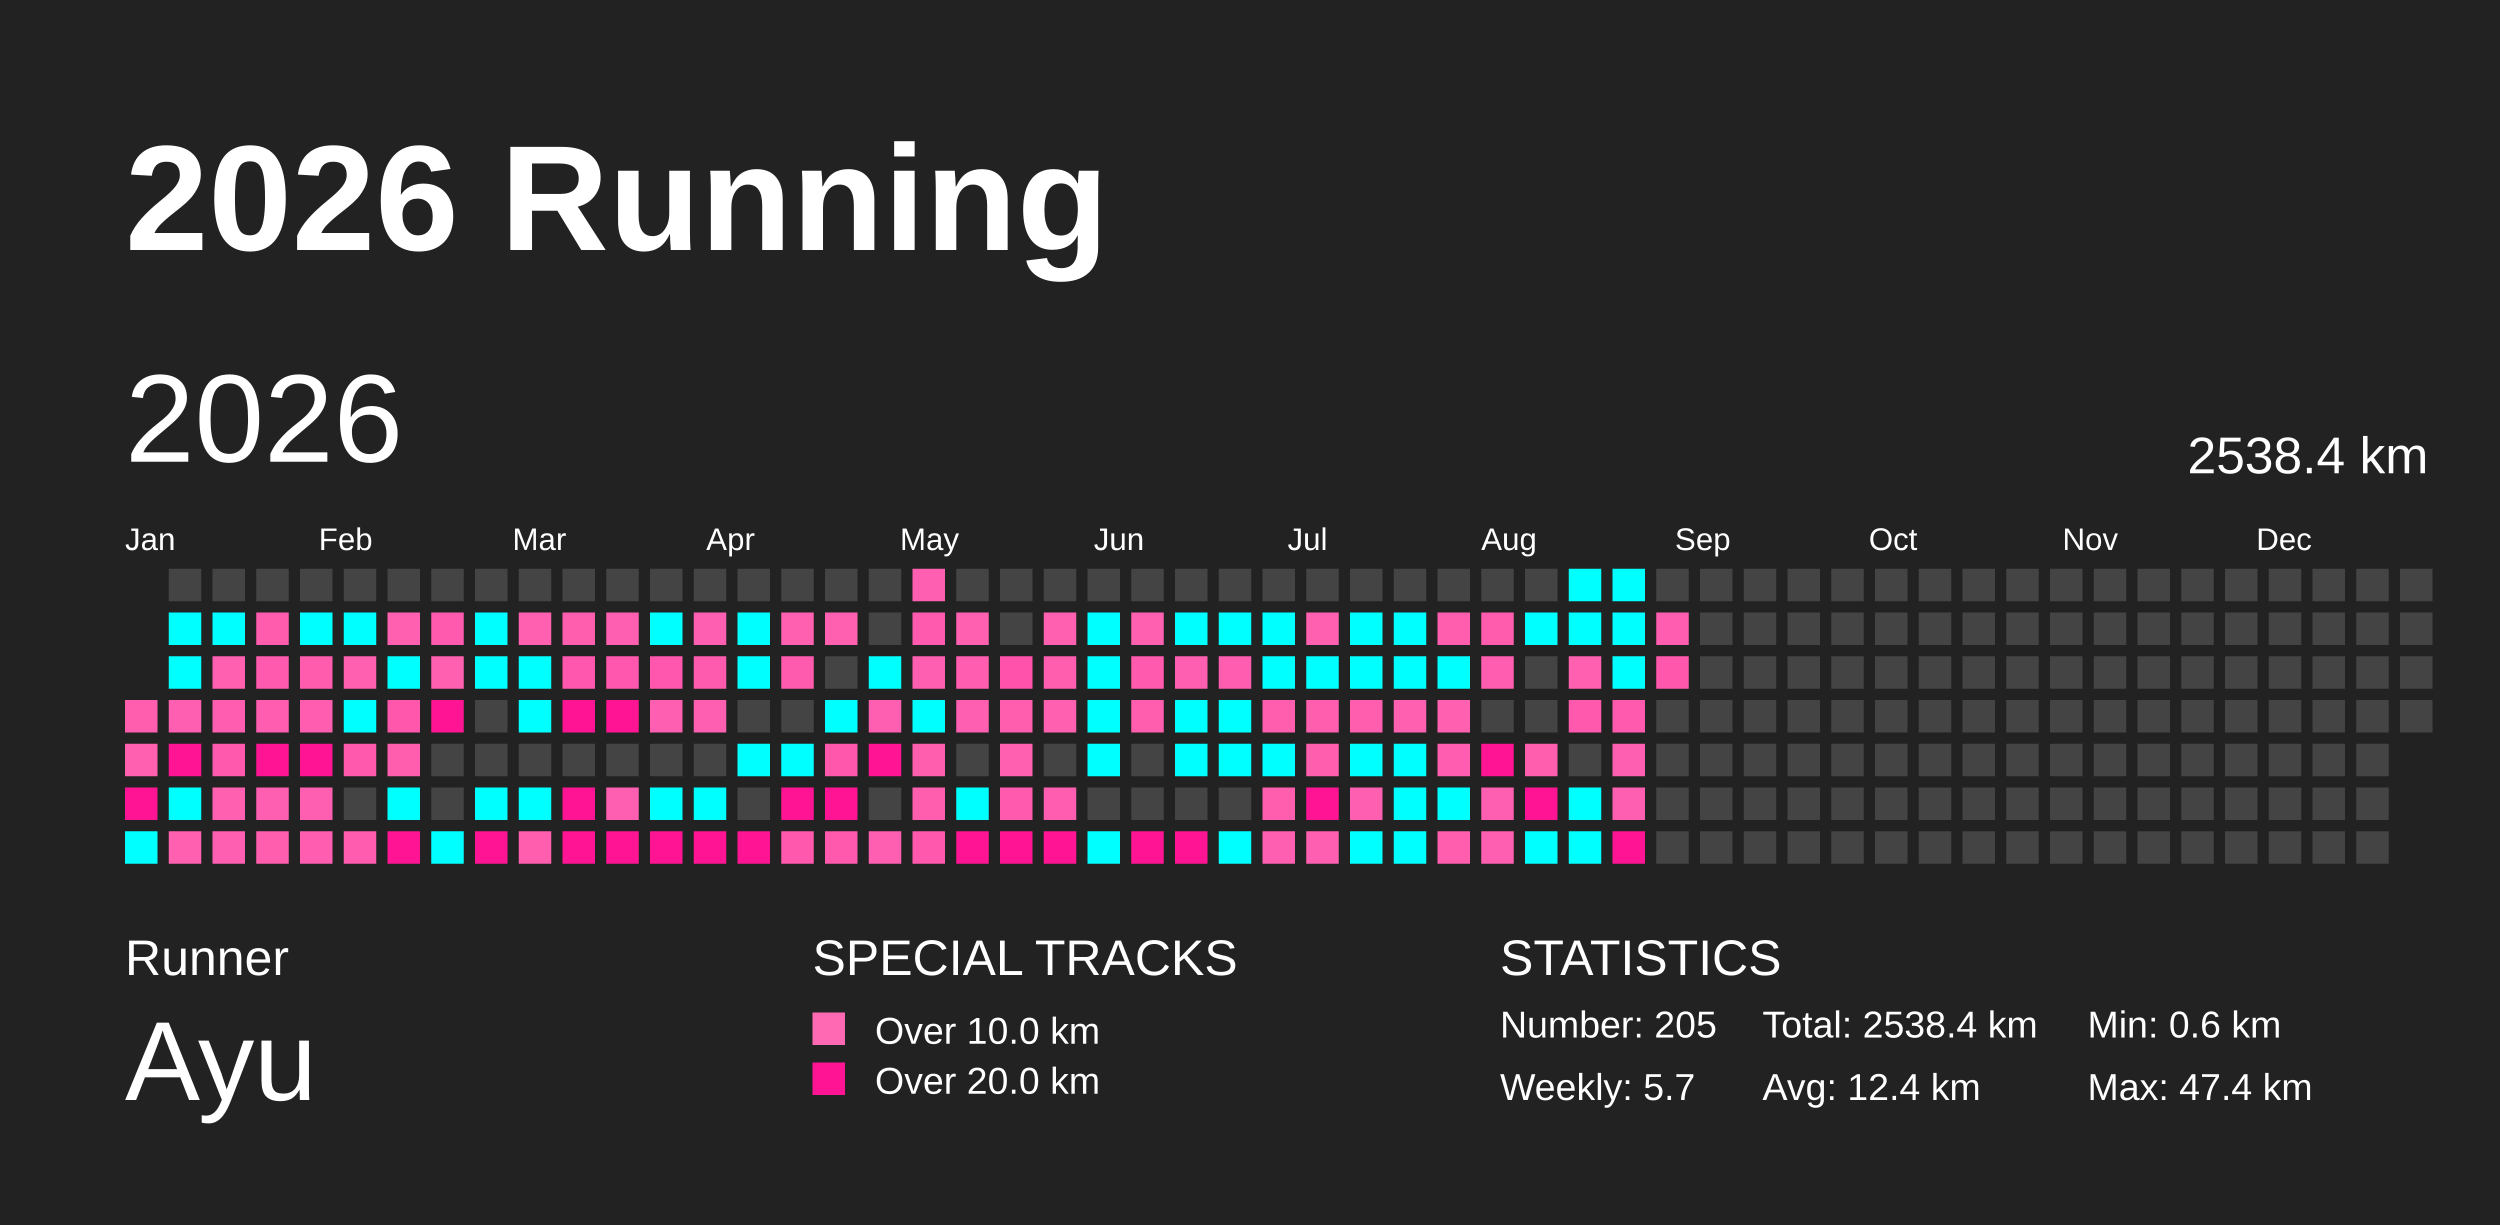
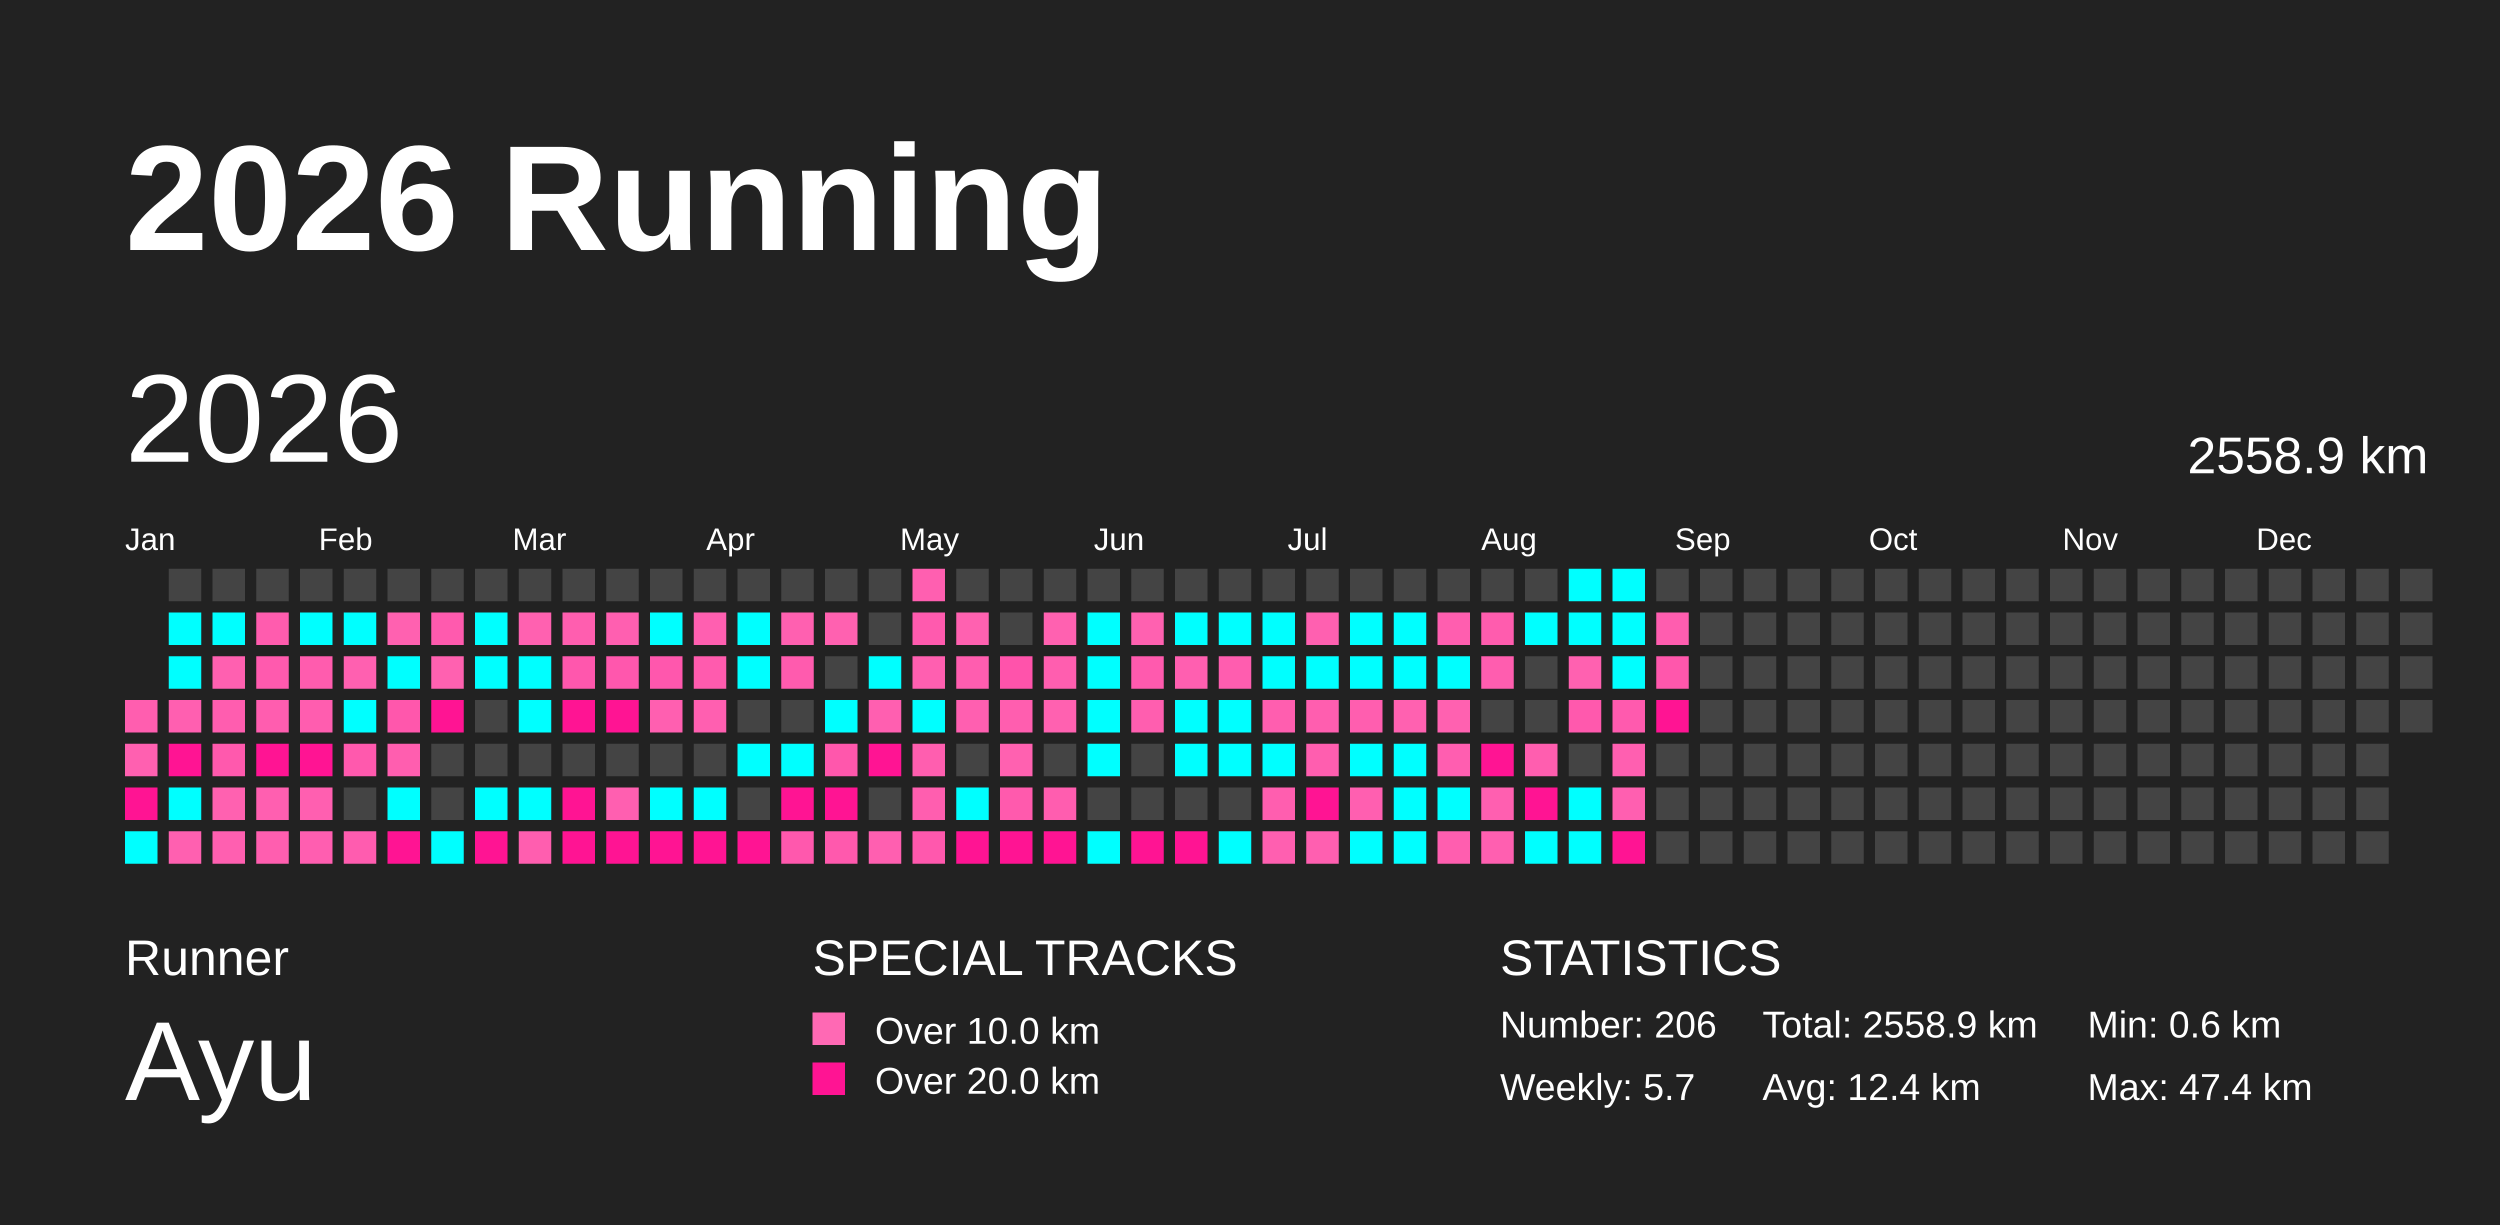
<svg xmlns="http://www.w3.org/2000/svg" baseProfile="full" height="98mm" version="1.1" viewBox="0,0,200,98" width="200mm">
  <defs />
  <rect fill="#222222" height="98" width="200" x="0" y="0" />
  <text fill="#FFFFFF" style="font-size:12px; font-family:Arial; font-weight:bold;" x="10" y="20">2026 Running</text>
  <text fill="#FFFFFF" style="font-size:4px; font-family:Arial" x="10" y="78">Runner</text>
  <text fill="#FFFFFF" style="font-size:9px; font-family:Arial" x="10" y="88">Ayu</text>
  <text fill="#FFFFFF" style="font-size:4px; font-family:Arial" x="65" y="78">SPECIAL TRACKS</text>
  <rect fill="#ff69b4" height="2.6" width="2.6" x="65" y="81" />
  <text fill="#FFFFFF" style="font-size:3px; font-family:Arial" x="70" y="83.5">Over 10.0 km</text>
  <rect fill="#ff1493" height="2.6" width="2.6" x="65" y="85" />
  <text fill="#FFFFFF" style="font-size:3px; font-family:Arial" x="70" y="87.5">Over 20.0 km</text>
  <text fill="#FFFFFF" style="font-size:4px; font-family:Arial" x="120" y="78">STATISTICS</text>
-   <text fill="#FFFFFF" style="font-size:3px; font-family:Arial" x="120" y="83">Number: 205</text>
+   <text fill="#FFFFFF" style="font-size:3px; font-family:Arial" x="120" y="83">Number: 206</text>
  <text fill="#FFFFFF" style="font-size:3px; font-family:Arial" x="120" y="88">Weekly: 5.7</text>
-   <text fill="#FFFFFF" style="font-size:3px; font-family:Arial" x="141" y="83">Total: 2538.4 km</text>
+   <text fill="#FFFFFF" style="font-size:3px; font-family:Arial" x="141" y="83">Total: 2558.9 km</text>
  <text fill="#FFFFFF" style="font-size:3px; font-family:Arial" x="141" y="88">Avg: 12.4 km</text>
  <text fill="#FFFFFF" style="font-size:3px; font-family:Arial" x="167" y="83">Min: 0.6 km</text>
  <text fill="#FFFFFF" style="font-size:3px; font-family:Arial" x="167" y="88">Max: 47.4 km</text>
  <text dominant-baseline="hanging" fill="#FFFFFF" style="font-size:10.0px; font-family:Arial;" x="10" y="30">2026</text>
-   <text dominant-baseline="hanging" fill="#FFFFFF" style="font-size:4.125px; font-family:Arial;" x="175" y="35">2538.4 km</text>
+   <text dominant-baseline="hanging" fill="#FFFFFF" style="font-size:4.125px; font-family:Arial;" x="175" y="35">2558.9 km</text>
  <text fill="#FFFFFF" style="font-size:2.5px; font-family:Arial" x="10.0" y="44">Jan</text>
  <text fill="#FFFFFF" style="font-size:2.5px; font-family:Arial" x="25.5" y="44">Feb</text>
  <text fill="#FFFFFF" style="font-size:2.5px; font-family:Arial" x="41.0" y="44">Mar</text>
  <text fill="#FFFFFF" style="font-size:2.5px; font-family:Arial" x="56.5" y="44">Apr</text>
  <text fill="#FFFFFF" style="font-size:2.5px; font-family:Arial" x="72.0" y="44">May</text>
  <text fill="#FFFFFF" style="font-size:2.5px; font-family:Arial" x="87.5" y="44">Jun</text>
  <text fill="#FFFFFF" style="font-size:2.5px; font-family:Arial" x="103.0" y="44">Jul</text>
  <text fill="#FFFFFF" style="font-size:2.5px; font-family:Arial" x="118.5" y="44">Aug</text>
  <text fill="#FFFFFF" style="font-size:2.5px; font-family:Arial" x="134.0" y="44">Sep</text>
  <text fill="#FFFFFF" style="font-size:2.5px; font-family:Arial" x="149.5" y="44">Oct</text>
  <text fill="#FFFFFF" style="font-size:2.5px; font-family:Arial" x="165.0" y="44">Nov</text>
  <text fill="#FFFFFF" style="font-size:2.5px; font-family:Arial" x="180.5" y="44">Dec</text>
  <rect fill="#ff5eaf" height="2.6" width="2.6" x="10.0" y="56.0" />
  <rect fill="#ff60b0" height="2.6" width="2.6" x="10.0" y="59.5" />
  <rect fill="#ff1493" height="2.6" width="2.6" x="10.0" y="63.0" />
  <rect fill="#00ffff" height="2.6" width="2.6" x="10.0" y="66.5" />
  <rect fill="#444444" height="2.6" width="2.6" x="13.5" y="45.5" />
  <rect fill="#00ffff" height="2.6" width="2.6" x="13.5" y="49.0" />
  <rect fill="#00ffff" height="2.6" width="2.6" x="13.5" y="52.5" />
  <rect fill="#ff5fb0" height="2.6" width="2.6" x="13.5" y="56.0" />
  <rect fill="#ff1493" height="2.6" width="2.6" x="13.5" y="59.5" />
  <rect fill="#00ffff" height="2.6" width="2.6" x="13.5" y="63.0" />
  <rect fill="#ff60b0" height="2.6" width="2.6" x="13.5" y="66.5" />
  <rect fill="#444444" height="2.6" width="2.6" x="17.0" y="45.5" />
  <rect fill="#00ffff" height="2.6" width="2.6" x="17.0" y="49.0" />
  <rect fill="#ff60b0" height="2.6" width="2.6" x="17.0" y="52.5" />
  <rect fill="#ff5daf" height="2.6" width="2.6" x="17.0" y="56.0" />
  <rect fill="#ff59ad" height="2.6" width="2.6" x="17.0" y="59.5" />
  <rect fill="#ff61b0" height="2.6" width="2.6" x="17.0" y="63.0" />
  <rect fill="#ff5fb0" height="2.6" width="2.6" x="17.0" y="66.5" />
  <rect fill="#444444" height="2.6" width="2.6" x="20.5" y="45.5" />
  <rect fill="#ff5cae" height="2.6" width="2.6" x="20.5" y="49.0" />
  <rect fill="#ff5aae" height="2.6" width="2.6" x="20.5" y="52.5" />
  <rect fill="#ff5daf" height="2.6" width="2.6" x="20.5" y="56.0" />
  <rect fill="#ff1493" height="2.6" width="2.6" x="20.5" y="59.5" />
  <rect fill="#ff5fb0" height="2.6" width="2.6" x="20.5" y="63.0" />
  <rect fill="#ff5eaf" height="2.6" width="2.6" x="20.5" y="66.5" />
  <rect fill="#444444" height="2.6" width="2.6" x="24.0" y="45.5" />
  <rect fill="#00ffff" height="2.6" width="2.6" x="24.0" y="49.0" />
  <rect fill="#ff5cae" height="2.6" width="2.6" x="24.0" y="52.5" />
  <rect fill="#ff5daf" height="2.6" width="2.6" x="24.0" y="56.0" />
  <rect fill="#ff1493" height="2.6" width="2.6" x="24.0" y="59.5" />
  <rect fill="#ff5fb0" height="2.6" width="2.6" x="24.0" y="63.0" />
  <rect fill="#ff5eb0" height="2.6" width="2.6" x="24.0" y="66.5" />
  <rect fill="#444444" height="2.6" width="2.6" x="27.5" y="45.5" />
  <rect fill="#00ffff" height="2.6" width="2.6" x="27.5" y="49.0" />
  <rect fill="#ff60b0" height="2.6" width="2.6" x="27.5" y="52.5" />
  <rect fill="#00ffff" height="2.6" width="2.6" x="27.5" y="56.0" />
  <rect fill="#ff59ad" height="2.6" width="2.6" x="27.5" y="59.5" />
  <rect fill="#444444" height="2.6" width="2.6" x="27.5" y="63.0" />
  <rect fill="#ff5caf" height="2.6" width="2.6" x="27.5" y="66.5" />
  <rect fill="#444444" height="2.6" width="2.6" x="31.0" y="45.5" />
  <rect fill="#ff61b0" height="2.6" width="2.6" x="31.0" y="49.0" />
  <rect fill="#00ffff" height="2.6" width="2.6" x="31.0" y="52.5" />
  <rect fill="#ff57ac" height="2.6" width="2.6" x="31.0" y="56.0" />
  <rect fill="#ff5eaf" height="2.6" width="2.6" x="31.0" y="59.5" />
  <rect fill="#00ffff" height="2.6" width="2.6" x="31.0" y="63.0" />
  <rect fill="#ff1493" height="2.6" width="2.6" x="31.0" y="66.5" />
  <rect fill="#444444" height="2.6" width="2.6" x="34.5" y="45.5" />
  <rect fill="#ff5aae" height="2.6" width="2.6" x="34.5" y="49.0" />
  <rect fill="#ff61b0" height="2.6" width="2.6" x="34.5" y="52.5" />
  <rect fill="#ff1493" height="2.6" width="2.6" x="34.5" y="56.0" />
  <rect fill="#444444" height="2.6" width="2.6" x="34.5" y="59.5" />
  <rect fill="#444444" height="2.6" width="2.6" x="34.5" y="63.0" />
  <rect fill="#00ffff" height="2.6" width="2.6" x="34.5" y="66.5" />
  <rect fill="#444444" height="2.6" width="2.6" x="38.0" y="45.5" />
  <rect fill="#00ffff" height="2.6" width="2.6" x="38.0" y="49.0" />
  <rect fill="#00ffff" height="2.6" width="2.6" x="38.0" y="52.5" />
  <rect fill="#444444" height="2.6" width="2.6" x="38.0" y="56.0" />
  <rect fill="#444444" height="2.6" width="2.6" x="38.0" y="59.5" />
  <rect fill="#00ffff" height="2.6" width="2.6" x="38.0" y="63.0" />
  <rect fill="#ff1493" height="2.6" width="2.6" x="38.0" y="66.5" />
  <rect fill="#444444" height="2.6" width="2.6" x="41.5" y="45.5" />
  <rect fill="#ff61b0" height="2.6" width="2.6" x="41.5" y="49.0" />
  <rect fill="#00ffff" height="2.6" width="2.6" x="41.5" y="52.5" />
  <rect fill="#00ffff" height="2.6" width="2.6" x="41.5" y="56.0" />
  <rect fill="#444444" height="2.6" width="2.6" x="41.5" y="59.5" />
  <rect fill="#00ffff" height="2.6" width="2.6" x="41.5" y="63.0" />
  <rect fill="#ff5eaf" height="2.6" width="2.6" x="41.5" y="66.5" />
  <rect fill="#444444" height="2.6" width="2.6" x="45.0" y="45.5" />
  <rect fill="#ff5eaf" height="2.6" width="2.6" x="45.0" y="49.0" />
  <rect fill="#ff57ad" height="2.6" width="2.6" x="45.0" y="52.5" />
  <rect fill="#ff1493" height="2.6" width="2.6" x="45.0" y="56.0" />
  <rect fill="#444444" height="2.6" width="2.6" x="45.0" y="59.5" />
  <rect fill="#ff1493" height="2.6" width="2.6" x="45.0" y="63.0" />
  <rect fill="#ff1493" height="2.6" width="2.6" x="45.0" y="66.5" />
  <rect fill="#444444" height="2.6" width="2.6" x="48.5" y="45.5" />
  <rect fill="#ff5fb0" height="2.6" width="2.6" x="48.5" y="49.0" />
  <rect fill="#ff57ad" height="2.6" width="2.6" x="48.5" y="52.5" />
  <rect fill="#ff1493" height="2.6" width="2.6" x="48.5" y="56.0" />
  <rect fill="#444444" height="2.6" width="2.6" x="48.5" y="59.5" />
  <rect fill="#ff5fb0" height="2.6" width="2.6" x="48.5" y="63.0" />
  <rect fill="#ff1493" height="2.6" width="2.6" x="48.5" y="66.5" />
  <rect fill="#444444" height="2.6" width="2.6" x="52.0" y="45.5" />
  <rect fill="#00ffff" height="2.6" width="2.6" x="52.0" y="49.0" />
  <rect fill="#ff57ad" height="2.6" width="2.6" x="52.0" y="52.5" />
  <rect fill="#ff5fb0" height="2.6" width="2.6" x="52.0" y="56.0" />
  <rect fill="#444444" height="2.6" width="2.6" x="52.0" y="59.5" />
  <rect fill="#00ffff" height="2.6" width="2.6" x="52.0" y="63.0" />
  <rect fill="#ff1493" height="2.6" width="2.6" x="52.0" y="66.5" />
  <rect fill="#444444" height="2.6" width="2.6" x="55.5" y="45.5" />
  <rect fill="#ff5fb0" height="2.6" width="2.6" x="55.5" y="49.0" />
  <rect fill="#ff5bae" height="2.6" width="2.6" x="55.5" y="52.5" />
  <rect fill="#ff5fb0" height="2.6" width="2.6" x="55.5" y="56.0" />
  <rect fill="#444444" height="2.6" width="2.6" x="55.5" y="59.5" />
  <rect fill="#00ffff" height="2.6" width="2.6" x="55.5" y="63.0" />
  <rect fill="#ff1493" height="2.6" width="2.6" x="55.5" y="66.5" />
  <rect fill="#444444" height="2.6" width="2.6" x="59.0" y="45.5" />
  <rect fill="#00ffff" height="2.6" width="2.6" x="59.0" y="49.0" />
  <rect fill="#00ffff" height="2.6" width="2.6" x="59.0" y="52.5" />
  <rect fill="#444444" height="2.6" width="2.6" x="59.0" y="56.0" />
  <rect fill="#00ffff" height="2.6" width="2.6" x="59.0" y="59.5" />
  <rect fill="#444444" height="2.6" width="2.6" x="59.0" y="63.0" />
  <rect fill="#ff1493" height="2.6" width="2.6" x="59.0" y="66.5" />
  <rect fill="#444444" height="2.6" width="2.6" x="62.5" y="45.5" />
  <rect fill="#ff60b0" height="2.6" width="2.6" x="62.5" y="49.0" />
  <rect fill="#ff5bae" height="2.6" width="2.6" x="62.5" y="52.5" />
  <rect fill="#444444" height="2.6" width="2.6" x="62.5" y="56.0" />
  <rect fill="#00ffff" height="2.6" width="2.6" x="62.5" y="59.5" />
  <rect fill="#ff1493" height="2.6" width="2.6" x="62.5" y="63.0" />
  <rect fill="#ff58ad" height="2.6" width="2.6" x="62.5" y="66.5" />
  <rect fill="#444444" height="2.6" width="2.6" x="66.0" y="45.5" />
  <rect fill="#ff61b0" height="2.6" width="2.6" x="66.0" y="49.0" />
  <rect fill="#444444" height="2.6" width="2.6" x="66.0" y="52.5" />
  <rect fill="#00ffff" height="2.6" width="2.6" x="66.0" y="56.0" />
  <rect fill="#ff57ac" height="2.6" width="2.6" x="66.0" y="59.5" />
  <rect fill="#ff1493" height="2.6" width="2.6" x="66.0" y="63.0" />
  <rect fill="#ff59ad" height="2.6" width="2.6" x="66.0" y="66.5" />
  <rect fill="#444444" height="2.6" width="2.6" x="69.5" y="45.5" />
  <rect fill="#444444" height="2.6" width="2.6" x="69.5" y="49.0" />
  <rect fill="#00ffff" height="2.6" width="2.6" x="69.5" y="52.5" />
  <rect fill="#ff5fb0" height="2.6" width="2.6" x="69.5" y="56.0" />
  <rect fill="#ff1493" height="2.6" width="2.6" x="69.5" y="59.5" />
  <rect fill="#444444" height="2.6" width="2.6" x="69.5" y="63.0" />
  <rect fill="#ff5fb0" height="2.6" width="2.6" x="69.5" y="66.5" />
  <rect fill="#ff5fb0" height="2.6" width="2.6" x="73.0" y="45.5" />
  <rect fill="#ff5aae" height="2.6" width="2.6" x="73.0" y="49.0" />
  <rect fill="#ff5fb0" height="2.6" width="2.6" x="73.0" y="52.5" />
  <rect fill="#00ffff" height="2.6" width="2.6" x="73.0" y="56.0" />
  <rect fill="#ff5eaf" height="2.6" width="2.6" x="73.0" y="59.5" />
  <rect fill="#ff5eaf" height="2.6" width="2.6" x="73.0" y="63.0" />
  <rect fill="#ff58ad" height="2.6" width="2.6" x="73.0" y="66.5" />
  <rect fill="#444444" height="2.6" width="2.6" x="76.5" y="45.5" />
  <rect fill="#ff61b0" height="2.6" width="2.6" x="76.5" y="49.0" />
  <rect fill="#ff5daf" height="2.6" width="2.6" x="76.5" y="52.5" />
  <rect fill="#ff5fb0" height="2.6" width="2.6" x="76.5" y="56.0" />
  <rect fill="#444444" height="2.6" width="2.6" x="76.5" y="59.5" />
  <rect fill="#00ffff" height="2.6" width="2.6" x="76.5" y="63.0" />
  <rect fill="#ff1493" height="2.6" width="2.6" x="76.5" y="66.5" />
  <rect fill="#444444" height="2.6" width="2.6" x="80.0" y="45.5" />
  <rect fill="#444444" height="2.6" width="2.6" x="80.0" y="49.0" />
  <rect fill="#ff53ab" height="2.6" width="2.6" x="80.0" y="52.5" />
  <rect fill="#ff5eaf" height="2.6" width="2.6" x="80.0" y="56.0" />
  <rect fill="#ff61b0" height="2.6" width="2.6" x="80.0" y="59.5" />
  <rect fill="#ff5aad" height="2.6" width="2.6" x="80.0" y="63.0" />
  <rect fill="#ff1493" height="2.6" width="2.6" x="80.0" y="66.5" />
  <rect fill="#444444" height="2.6" width="2.6" x="83.5" y="45.5" />
  <rect fill="#ff61b0" height="2.6" width="2.6" x="83.5" y="49.0" />
  <rect fill="#ff5eaf" height="2.6" width="2.6" x="83.5" y="52.5" />
  <rect fill="#ff61b0" height="2.6" width="2.6" x="83.5" y="56.0" />
  <rect fill="#444444" height="2.6" width="2.6" x="83.5" y="59.5" />
  <rect fill="#ff5daf" height="2.6" width="2.6" x="83.5" y="63.0" />
  <rect fill="#ff1493" height="2.6" width="2.6" x="83.5" y="66.5" />
  <rect fill="#444444" height="2.6" width="2.6" x="87.0" y="45.5" />
  <rect fill="#00ffff" height="2.6" width="2.6" x="87.0" y="49.0" />
  <rect fill="#00ffff" height="2.6" width="2.6" x="87.0" y="52.5" />
  <rect fill="#00ffff" height="2.6" width="2.6" x="87.0" y="56.0" />
  <rect fill="#00ffff" height="2.6" width="2.6" x="87.0" y="59.5" />
  <rect fill="#444444" height="2.6" width="2.6" x="87.0" y="63.0" />
  <rect fill="#00ffff" height="2.6" width="2.6" x="87.0" y="66.5" />
  <rect fill="#444444" height="2.6" width="2.6" x="90.5" y="45.5" />
  <rect fill="#ff61b0" height="2.6" width="2.6" x="90.5" y="49.0" />
  <rect fill="#ff5aae" height="2.6" width="2.6" x="90.5" y="52.5" />
  <rect fill="#ff5eaf" height="2.6" width="2.6" x="90.5" y="56.0" />
  <rect fill="#444444" height="2.6" width="2.6" x="90.5" y="59.5" />
  <rect fill="#444444" height="2.6" width="2.6" x="90.5" y="63.0" />
  <rect fill="#ff1493" height="2.6" width="2.6" x="90.5" y="66.5" />
  <rect fill="#444444" height="2.6" width="2.6" x="94.0" y="45.5" />
  <rect fill="#00ffff" height="2.6" width="2.6" x="94.0" y="49.0" />
  <rect fill="#ff5fb0" height="2.6" width="2.6" x="94.0" y="52.5" />
  <rect fill="#00ffff" height="2.6" width="2.6" x="94.0" y="56.0" />
  <rect fill="#00ffff" height="2.6" width="2.6" x="94.0" y="59.5" />
  <rect fill="#444444" height="2.6" width="2.6" x="94.0" y="63.0" />
  <rect fill="#ff1493" height="2.6" width="2.6" x="94.0" y="66.5" />
  <rect fill="#444444" height="2.6" width="2.6" x="97.5" y="45.5" />
  <rect fill="#00ffff" height="2.6" width="2.6" x="97.5" y="49.0" />
  <rect fill="#ff5daf" height="2.6" width="2.6" x="97.5" y="52.5" />
  <rect fill="#00ffff" height="2.6" width="2.6" x="97.5" y="56.0" />
  <rect fill="#00ffff" height="2.6" width="2.6" x="97.5" y="59.5" />
  <rect fill="#444444" height="2.6" width="2.6" x="97.5" y="63.0" />
  <rect fill="#00ffff" height="2.6" width="2.6" x="97.5" y="66.5" />
  <rect fill="#444444" height="2.6" width="2.6" x="101.0" y="45.5" />
  <rect fill="#00ffff" height="2.6" width="2.6" x="101.0" y="49.0" />
  <rect fill="#00ffff" height="2.6" width="2.6" x="101.0" y="52.5" />
  <rect fill="#ff5eaf" height="2.6" width="2.6" x="101.0" y="56.0" />
  <rect fill="#00ffff" height="2.6" width="2.6" x="101.0" y="59.5" />
  <rect fill="#ff5eaf" height="2.6" width="2.6" x="101.0" y="63.0" />
  <rect fill="#ff5fb0" height="2.6" width="2.6" x="101.0" y="66.5" />
  <rect fill="#444444" height="2.6" width="2.6" x="104.5" y="45.5" />
  <rect fill="#ff60b0" height="2.6" width="2.6" x="104.5" y="49.0" />
  <rect fill="#00ffff" height="2.6" width="2.6" x="104.5" y="52.5" />
  <rect fill="#ff5eaf" height="2.6" width="2.6" x="104.5" y="56.0" />
  <rect fill="#ff5eaf" height="2.6" width="2.6" x="104.5" y="59.5" />
  <rect fill="#ff1493" height="2.6" width="2.6" x="104.5" y="63.0" />
  <rect fill="#ff5fb0" height="2.6" width="2.6" x="104.5" y="66.5" />
  <rect fill="#444444" height="2.6" width="2.6" x="108.0" y="45.5" />
  <rect fill="#00ffff" height="2.6" width="2.6" x="108.0" y="49.0" />
  <rect fill="#00ffff" height="2.6" width="2.6" x="108.0" y="52.5" />
  <rect fill="#ff5eaf" height="2.6" width="2.6" x="108.0" y="56.0" />
  <rect fill="#00ffff" height="2.6" width="2.6" x="108.0" y="59.5" />
  <rect fill="#ff5fb0" height="2.6" width="2.6" x="108.0" y="63.0" />
  <rect fill="#00ffff" height="2.6" width="2.6" x="108.0" y="66.5" />
  <rect fill="#444444" height="2.6" width="2.6" x="111.5" y="45.5" />
  <rect fill="#00ffff" height="2.6" width="2.6" x="111.5" y="49.0" />
  <rect fill="#00ffff" height="2.6" width="2.6" x="111.5" y="52.5" />
  <rect fill="#ff61b0" height="2.6" width="2.6" x="111.5" y="56.0" />
  <rect fill="#00ffff" height="2.6" width="2.6" x="111.5" y="59.5" />
  <rect fill="#00ffff" height="2.6" width="2.6" x="111.5" y="63.0" />
  <rect fill="#00ffff" height="2.6" width="2.6" x="111.5" y="66.5" />
  <rect fill="#444444" height="2.6" width="2.6" x="115.0" y="45.5" />
  <rect fill="#ff5eaf" height="2.6" width="2.6" x="115.0" y="49.0" />
  <rect fill="#00ffff" height="2.6" width="2.6" x="115.0" y="52.5" />
  <rect fill="#ff61b0" height="2.6" width="2.6" x="115.0" y="56.0" />
  <rect fill="#ff5eb0" height="2.6" width="2.6" x="115.0" y="59.5" />
  <rect fill="#00ffff" height="2.6" width="2.6" x="115.0" y="63.0" />
  <rect fill="#ff5eaf" height="2.6" width="2.6" x="115.0" y="66.5" />
  <rect fill="#444444" height="2.6" width="2.6" x="118.5" y="45.5" />
  <rect fill="#ff5cae" height="2.6" width="2.6" x="118.5" y="49.0" />
  <rect fill="#ff5daf" height="2.6" width="2.6" x="118.5" y="52.5" />
  <rect fill="#444444" height="2.6" width="2.6" x="118.5" y="56.0" />
  <rect fill="#ff1493" height="2.6" width="2.6" x="118.5" y="59.5" />
  <rect fill="#ff5fb0" height="2.6" width="2.6" x="118.5" y="63.0" />
  <rect fill="#ff5fb0" height="2.6" width="2.6" x="118.5" y="66.5" />
  <rect fill="#444444" height="2.6" width="2.6" x="122.0" y="45.5" />
  <rect fill="#00ffff" height="2.6" width="2.6" x="122.0" y="49.0" />
  <rect fill="#444444" height="2.6" width="2.6" x="122.0" y="52.5" />
  <rect fill="#444444" height="2.6" width="2.6" x="122.0" y="56.0" />
  <rect fill="#ff5eaf" height="2.6" width="2.6" x="122.0" y="59.5" />
  <rect fill="#ff1493" height="2.6" width="2.6" x="122.0" y="63.0" />
  <rect fill="#00ffff" height="2.6" width="2.6" x="122.0" y="66.5" />
  <rect fill="#00ffff" height="2.6" width="2.6" x="125.5" y="45.5" />
  <rect fill="#00ffff" height="2.6" width="2.6" x="125.5" y="49.0" />
  <rect fill="#ff61b0" height="2.6" width="2.6" x="125.5" y="52.5" />
  <rect fill="#ff59ad" height="2.6" width="2.6" x="125.5" y="56.0" />
  <rect fill="#444444" height="2.6" width="2.6" x="125.5" y="59.5" />
  <rect fill="#00ffff" height="2.6" width="2.6" x="125.5" y="63.0" />
  <rect fill="#00ffff" height="2.6" width="2.6" x="125.5" y="66.5" />
  <rect fill="#00ffff" height="2.6" width="2.6" x="129.0" y="45.5" />
  <rect fill="#00ffff" height="2.6" width="2.6" x="129.0" y="49.0" />
  <rect fill="#00ffff" height="2.6" width="2.6" x="129.0" y="52.5" />
  <rect fill="#ff5aae" height="2.6" width="2.6" x="129.0" y="56.0" />
  <rect fill="#ff5fb0" height="2.6" width="2.6" x="129.0" y="59.5" />
  <rect fill="#ff5fb0" height="2.6" width="2.6" x="129.0" y="63.0" />
  <rect fill="#ff1493" height="2.6" width="2.6" x="129.0" y="66.5" />
  <rect fill="#444444" height="2.6" width="2.6" x="132.5" y="45.5" />
  <rect fill="#ff5daf" height="2.6" width="2.6" x="132.5" y="49.0" />
  <rect fill="#ff57ac" height="2.6" width="2.6" x="132.5" y="52.5" />
-   <rect fill="#444444" height="2.6" width="2.6" x="132.5" y="56.0" />
+   <rect fill="#ff1493" height="2.6" width="2.6" x="132.5" y="56.0" />
  <rect fill="#444444" height="2.6" width="2.6" x="132.5" y="59.5" />
  <rect fill="#444444" height="2.6" width="2.6" x="132.5" y="63.0" />
  <rect fill="#444444" height="2.6" width="2.6" x="132.5" y="66.5" />
  <rect fill="#444444" height="2.6" width="2.6" x="136.0" y="45.5" />
  <rect fill="#444444" height="2.6" width="2.6" x="136.0" y="49.0" />
  <rect fill="#444444" height="2.6" width="2.6" x="136.0" y="52.5" />
  <rect fill="#444444" height="2.6" width="2.6" x="136.0" y="56.0" />
  <rect fill="#444444" height="2.6" width="2.6" x="136.0" y="59.5" />
  <rect fill="#444444" height="2.6" width="2.6" x="136.0" y="63.0" />
  <rect fill="#444444" height="2.6" width="2.6" x="136.0" y="66.5" />
  <rect fill="#444444" height="2.6" width="2.6" x="139.5" y="45.5" />
  <rect fill="#444444" height="2.6" width="2.6" x="139.5" y="49.0" />
  <rect fill="#444444" height="2.6" width="2.6" x="139.5" y="52.5" />
  <rect fill="#444444" height="2.6" width="2.6" x="139.5" y="56.0" />
  <rect fill="#444444" height="2.6" width="2.6" x="139.5" y="59.5" />
  <rect fill="#444444" height="2.6" width="2.6" x="139.5" y="63.0" />
  <rect fill="#444444" height="2.6" width="2.6" x="139.5" y="66.5" />
  <rect fill="#444444" height="2.6" width="2.6" x="143.0" y="45.5" />
  <rect fill="#444444" height="2.6" width="2.6" x="143.0" y="49.0" />
  <rect fill="#444444" height="2.6" width="2.6" x="143.0" y="52.5" />
  <rect fill="#444444" height="2.6" width="2.6" x="143.0" y="56.0" />
  <rect fill="#444444" height="2.6" width="2.6" x="143.0" y="59.5" />
  <rect fill="#444444" height="2.6" width="2.6" x="143.0" y="63.0" />
  <rect fill="#444444" height="2.6" width="2.6" x="143.0" y="66.5" />
  <rect fill="#444444" height="2.6" width="2.6" x="146.5" y="45.5" />
  <rect fill="#444444" height="2.6" width="2.6" x="146.5" y="49.0" />
  <rect fill="#444444" height="2.6" width="2.6" x="146.5" y="52.5" />
  <rect fill="#444444" height="2.6" width="2.6" x="146.5" y="56.0" />
  <rect fill="#444444" height="2.6" width="2.6" x="146.5" y="59.5" />
  <rect fill="#444444" height="2.6" width="2.6" x="146.5" y="63.0" />
  <rect fill="#444444" height="2.6" width="2.6" x="146.5" y="66.5" />
  <rect fill="#444444" height="2.6" width="2.6" x="150.0" y="45.5" />
  <rect fill="#444444" height="2.6" width="2.6" x="150.0" y="49.0" />
  <rect fill="#444444" height="2.6" width="2.6" x="150.0" y="52.5" />
  <rect fill="#444444" height="2.6" width="2.6" x="150.0" y="56.0" />
  <rect fill="#444444" height="2.6" width="2.6" x="150.0" y="59.5" />
  <rect fill="#444444" height="2.6" width="2.6" x="150.0" y="63.0" />
  <rect fill="#444444" height="2.6" width="2.6" x="150.0" y="66.5" />
  <rect fill="#444444" height="2.6" width="2.6" x="153.5" y="45.5" />
  <rect fill="#444444" height="2.6" width="2.6" x="153.5" y="49.0" />
  <rect fill="#444444" height="2.6" width="2.6" x="153.5" y="52.5" />
  <rect fill="#444444" height="2.6" width="2.6" x="153.5" y="56.0" />
  <rect fill="#444444" height="2.6" width="2.6" x="153.5" y="59.5" />
  <rect fill="#444444" height="2.6" width="2.6" x="153.5" y="63.0" />
  <rect fill="#444444" height="2.6" width="2.6" x="153.5" y="66.5" />
  <rect fill="#444444" height="2.6" width="2.6" x="157.0" y="45.5" />
  <rect fill="#444444" height="2.6" width="2.6" x="157.0" y="49.0" />
  <rect fill="#444444" height="2.6" width="2.6" x="157.0" y="52.5" />
  <rect fill="#444444" height="2.6" width="2.6" x="157.0" y="56.0" />
  <rect fill="#444444" height="2.6" width="2.6" x="157.0" y="59.5" />
  <rect fill="#444444" height="2.6" width="2.6" x="157.0" y="63.0" />
  <rect fill="#444444" height="2.6" width="2.6" x="157.0" y="66.5" />
  <rect fill="#444444" height="2.6" width="2.6" x="160.5" y="45.5" />
  <rect fill="#444444" height="2.6" width="2.6" x="160.5" y="49.0" />
  <rect fill="#444444" height="2.6" width="2.6" x="160.5" y="52.5" />
  <rect fill="#444444" height="2.6" width="2.6" x="160.5" y="56.0" />
  <rect fill="#444444" height="2.6" width="2.6" x="160.5" y="59.5" />
  <rect fill="#444444" height="2.6" width="2.6" x="160.5" y="63.0" />
  <rect fill="#444444" height="2.6" width="2.6" x="160.5" y="66.5" />
  <rect fill="#444444" height="2.6" width="2.6" x="164.0" y="45.5" />
  <rect fill="#444444" height="2.6" width="2.6" x="164.0" y="49.0" />
  <rect fill="#444444" height="2.6" width="2.6" x="164.0" y="52.5" />
  <rect fill="#444444" height="2.6" width="2.6" x="164.0" y="56.0" />
  <rect fill="#444444" height="2.6" width="2.6" x="164.0" y="59.5" />
  <rect fill="#444444" height="2.6" width="2.6" x="164.0" y="63.0" />
  <rect fill="#444444" height="2.6" width="2.6" x="164.0" y="66.5" />
  <rect fill="#444444" height="2.6" width="2.6" x="167.5" y="45.5" />
  <rect fill="#444444" height="2.6" width="2.6" x="167.5" y="49.0" />
  <rect fill="#444444" height="2.6" width="2.6" x="167.5" y="52.5" />
  <rect fill="#444444" height="2.6" width="2.6" x="167.5" y="56.0" />
  <rect fill="#444444" height="2.6" width="2.6" x="167.5" y="59.5" />
  <rect fill="#444444" height="2.6" width="2.6" x="167.5" y="63.0" />
  <rect fill="#444444" height="2.6" width="2.6" x="167.5" y="66.5" />
  <rect fill="#444444" height="2.6" width="2.6" x="171.0" y="45.5" />
  <rect fill="#444444" height="2.6" width="2.6" x="171.0" y="49.0" />
  <rect fill="#444444" height="2.6" width="2.6" x="171.0" y="52.5" />
  <rect fill="#444444" height="2.6" width="2.6" x="171.0" y="56.0" />
  <rect fill="#444444" height="2.6" width="2.6" x="171.0" y="59.5" />
  <rect fill="#444444" height="2.6" width="2.6" x="171.0" y="63.0" />
  <rect fill="#444444" height="2.6" width="2.6" x="171.0" y="66.5" />
  <rect fill="#444444" height="2.6" width="2.6" x="174.5" y="45.5" />
  <rect fill="#444444" height="2.6" width="2.6" x="174.5" y="49.0" />
  <rect fill="#444444" height="2.6" width="2.6" x="174.5" y="52.5" />
  <rect fill="#444444" height="2.6" width="2.6" x="174.5" y="56.0" />
  <rect fill="#444444" height="2.6" width="2.6" x="174.5" y="59.5" />
  <rect fill="#444444" height="2.6" width="2.6" x="174.5" y="63.0" />
  <rect fill="#444444" height="2.6" width="2.6" x="174.5" y="66.5" />
  <rect fill="#444444" height="2.6" width="2.6" x="178.0" y="45.5" />
  <rect fill="#444444" height="2.6" width="2.6" x="178.0" y="49.0" />
  <rect fill="#444444" height="2.6" width="2.6" x="178.0" y="52.5" />
  <rect fill="#444444" height="2.6" width="2.6" x="178.0" y="56.0" />
  <rect fill="#444444" height="2.6" width="2.6" x="178.0" y="59.5" />
  <rect fill="#444444" height="2.6" width="2.6" x="178.0" y="63.0" />
  <rect fill="#444444" height="2.6" width="2.6" x="178.0" y="66.5" />
  <rect fill="#444444" height="2.6" width="2.6" x="181.5" y="45.5" />
  <rect fill="#444444" height="2.6" width="2.6" x="181.5" y="49.0" />
  <rect fill="#444444" height="2.6" width="2.6" x="181.5" y="52.5" />
  <rect fill="#444444" height="2.6" width="2.6" x="181.5" y="56.0" />
  <rect fill="#444444" height="2.6" width="2.6" x="181.5" y="59.5" />
  <rect fill="#444444" height="2.6" width="2.6" x="181.5" y="63.0" />
  <rect fill="#444444" height="2.6" width="2.6" x="181.5" y="66.5" />
  <rect fill="#444444" height="2.6" width="2.6" x="185.0" y="45.5" />
  <rect fill="#444444" height="2.6" width="2.6" x="185.0" y="49.0" />
  <rect fill="#444444" height="2.6" width="2.6" x="185.0" y="52.5" />
  <rect fill="#444444" height="2.6" width="2.6" x="185.0" y="56.0" />
  <rect fill="#444444" height="2.6" width="2.6" x="185.0" y="59.5" />
  <rect fill="#444444" height="2.6" width="2.6" x="185.0" y="63.0" />
  <rect fill="#444444" height="2.6" width="2.6" x="185.0" y="66.5" />
  <rect fill="#444444" height="2.6" width="2.6" x="188.5" y="45.5" />
  <rect fill="#444444" height="2.6" width="2.6" x="188.5" y="49.0" />
  <rect fill="#444444" height="2.6" width="2.6" x="188.5" y="52.5" />
  <rect fill="#444444" height="2.6" width="2.6" x="188.5" y="56.0" />
  <rect fill="#444444" height="2.6" width="2.6" x="188.5" y="59.5" />
  <rect fill="#444444" height="2.6" width="2.6" x="188.5" y="63.0" />
  <rect fill="#444444" height="2.6" width="2.6" x="188.5" y="66.5" />
  <rect fill="#444444" height="2.6" width="2.6" x="192.0" y="45.5" />
  <rect fill="#444444" height="2.6" width="2.6" x="192.0" y="49.0" />
  <rect fill="#444444" height="2.6" width="2.6" x="192.0" y="52.5" />
  <rect fill="#444444" height="2.6" width="2.6" x="192.0" y="56.0" />
</svg>
